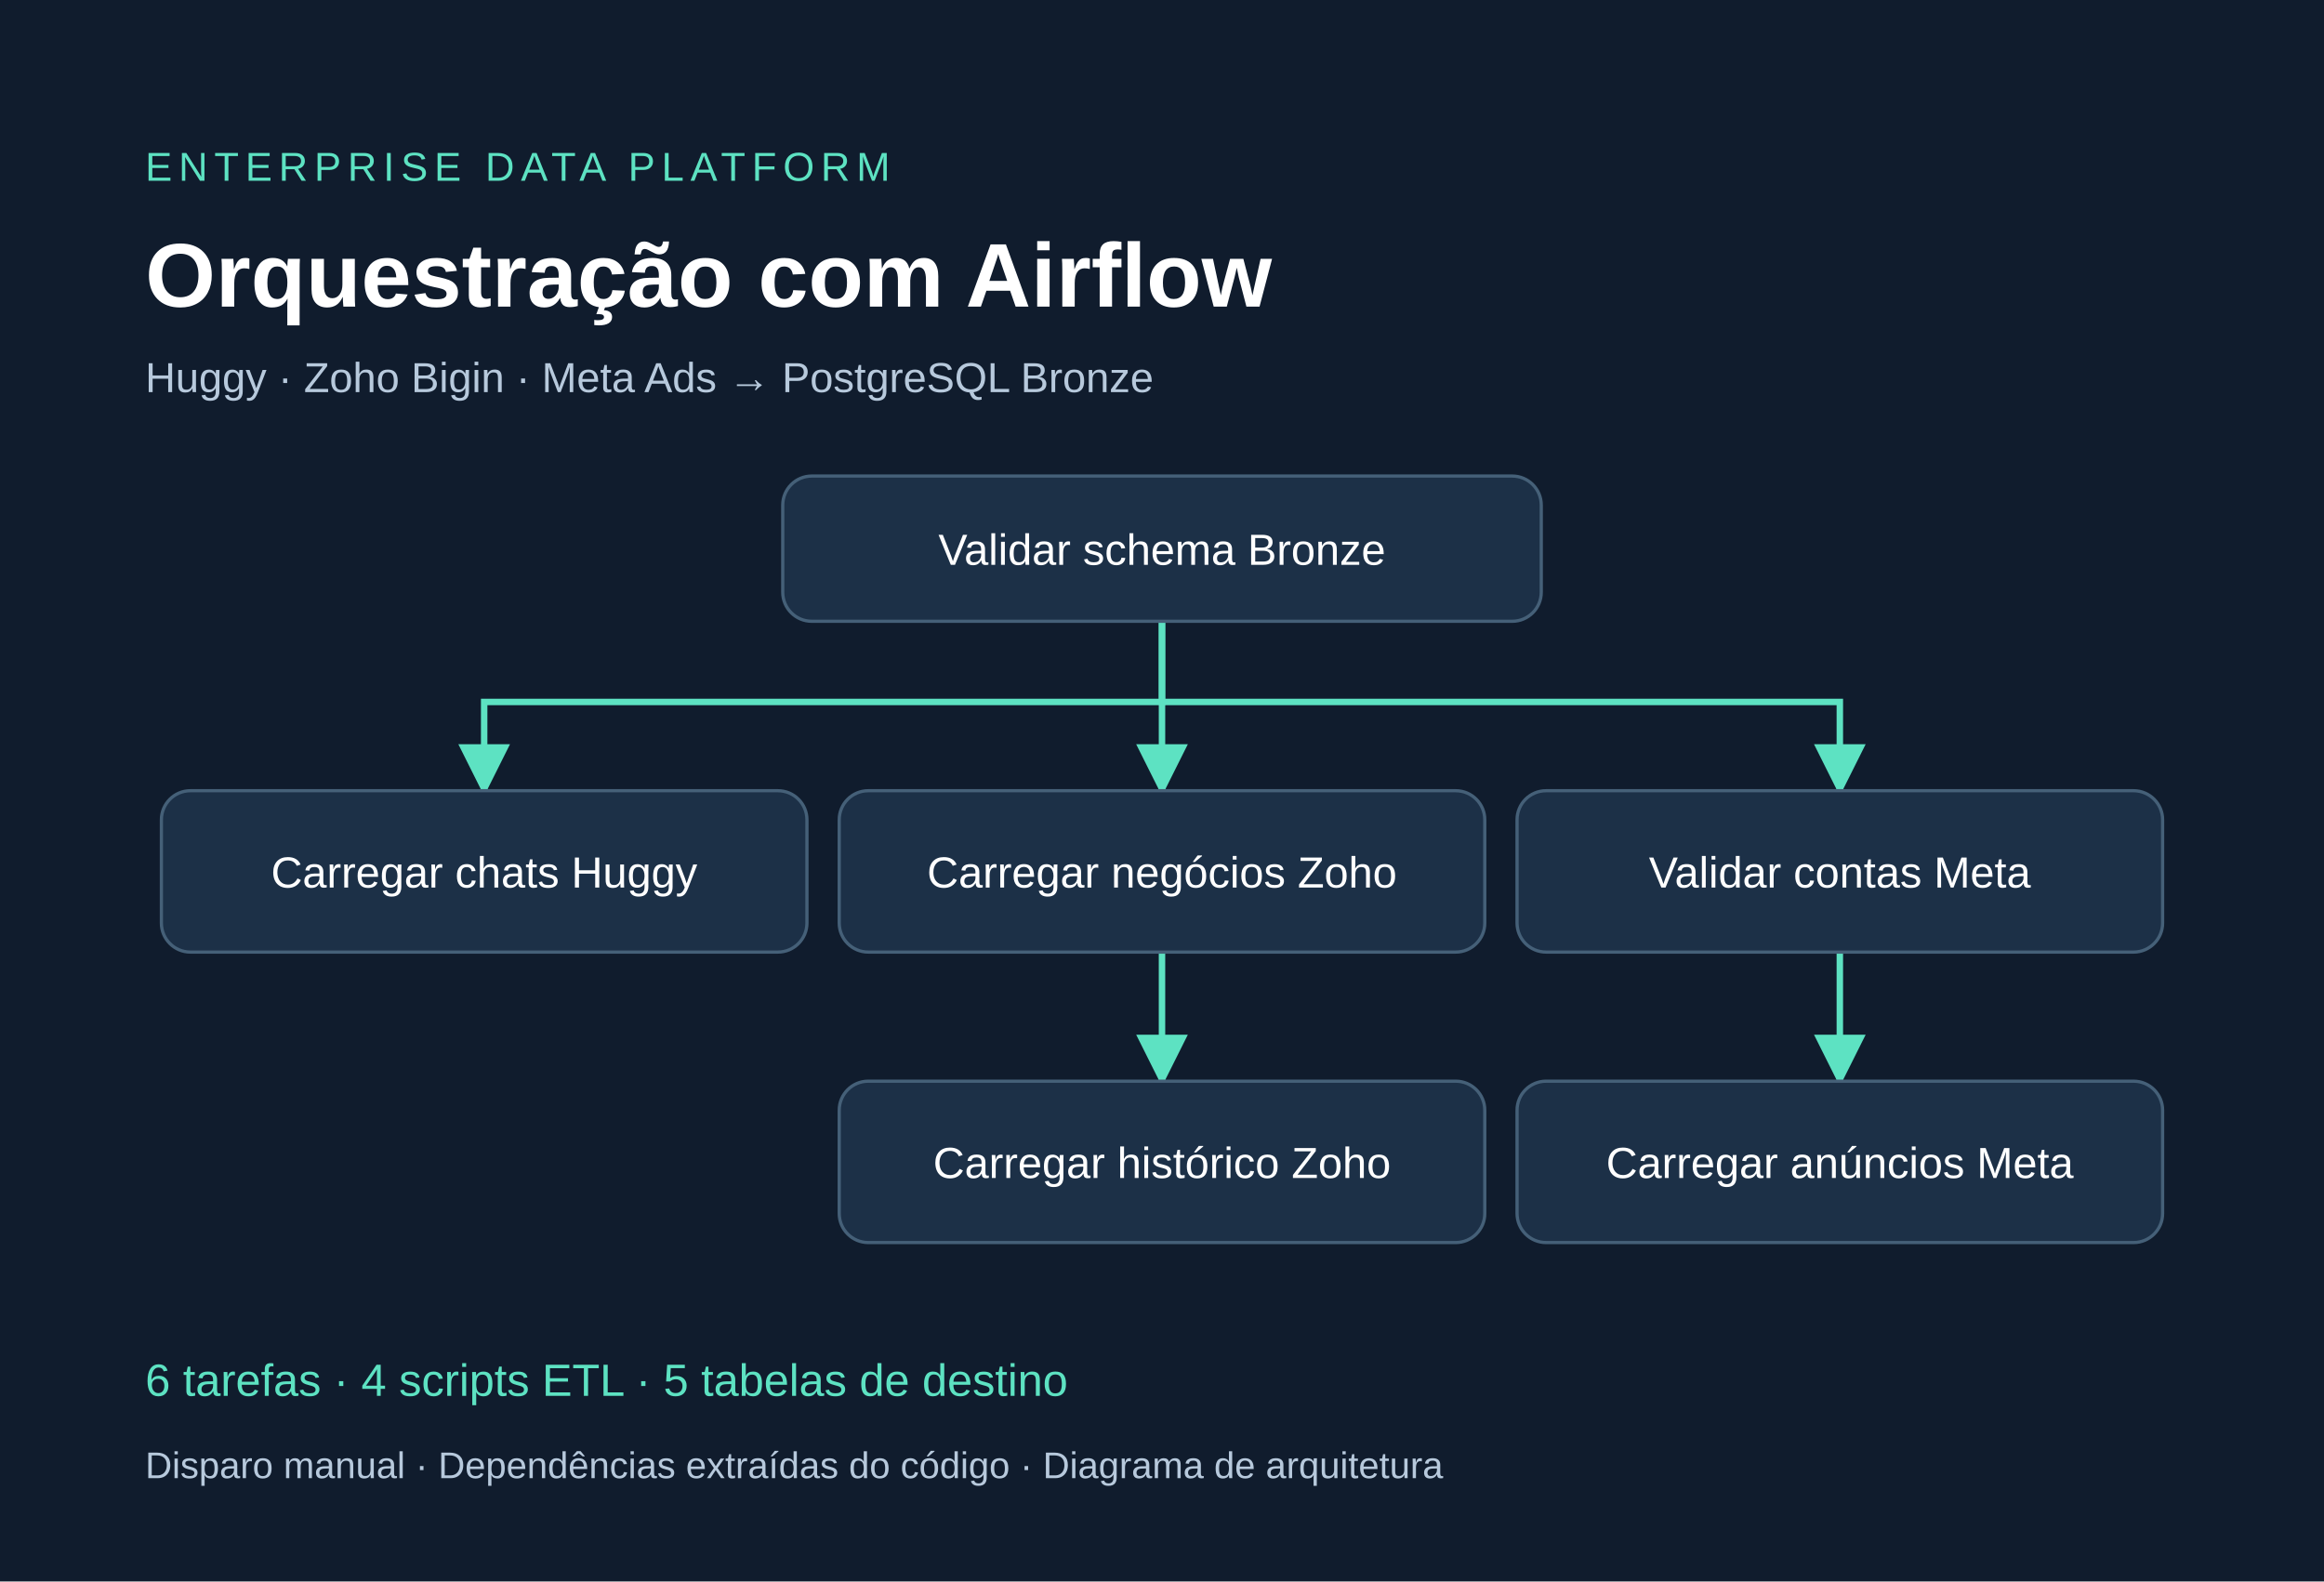
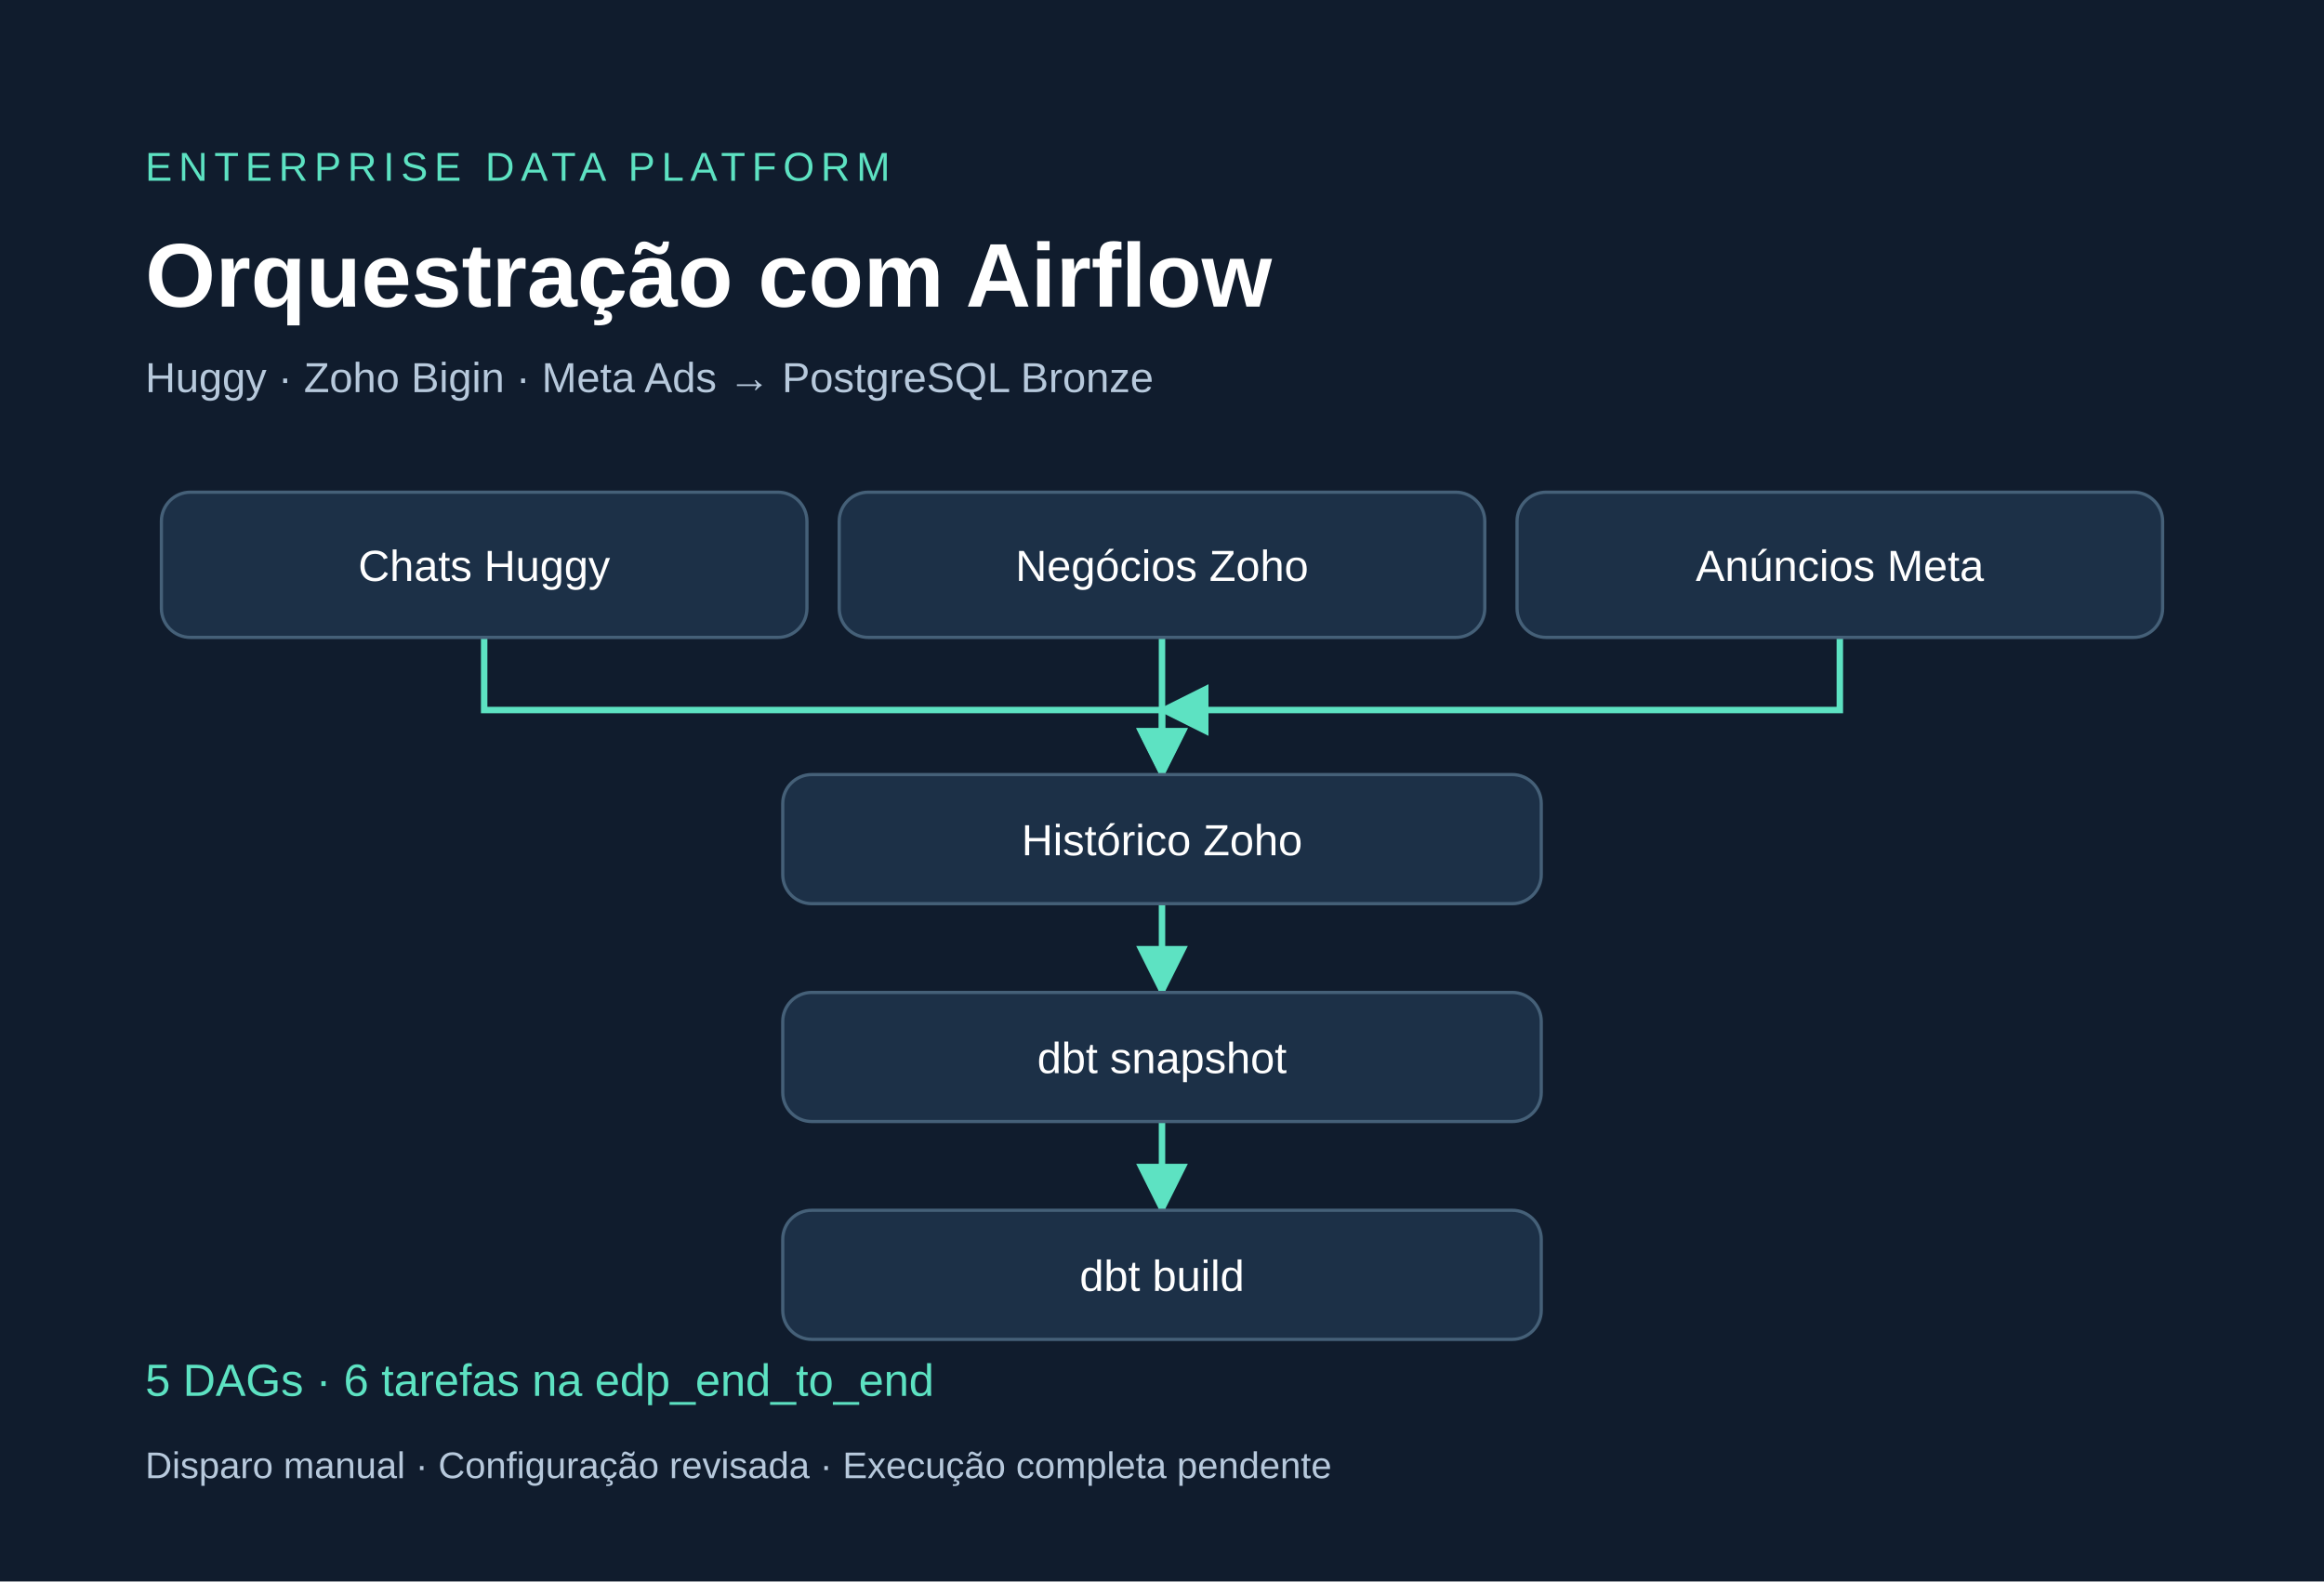
<svg xmlns="http://www.w3.org/2000/svg" viewBox="0 0 1440 980" role="img" aria-labelledby="title desc">
  <defs>
    <marker id="arrow" viewBox="0 0 10 10" refX="9" refY="5" markerWidth="8" markerHeight="8" orient="auto-start-reverse">
      <path d="M0 0L10 5L0 10" fill="#5de2c2" />
    </marker>
  </defs>
  <rect width="1440" height="980" fill="#101c2d" />
  <g font-family="Arial,sans-serif">
    <text x="90" y="112" fill="#5de2c2" font-size="25" letter-spacing="4">ENTERPRISE DATA PLATFORM</text>
    <text x="90" y="190" fill="white" font-size="56" font-weight="bold">Orquestração com Airflow</text>
    <text x="90" y="243" fill="#b7c9dc" font-size="26">Huggy · Zoho Bigin · Meta Ads → PostgreSQL Bronze</text>
    <g fill="none" stroke="#5de2c2" stroke-width="4" marker-end="url(#arrow)">
-       <path d="M720 385V435H300V490" />
-       <path d="M720 385V490" />
-       <path d="M720 435H1140V490" />
-       <path d="M720 590V670" />
-       <path d="M1140 590V670" />
+       <path d="M300 395V440H720V480" />
+       <path d="M720 395V480" />
+       <path d="M1140 395V440H720" />
+       <path d="M720 560V615" />
+       <path d="M720 695V750" />
    </g>
    <g fill="#1c3047" stroke="#456078" stroke-width="2">
-       <rect x="485" y="295" width="470" height="90" rx="18" />
-       <rect x="100" y="490" width="400" height="100" rx="18" />
-       <rect x="520" y="490" width="400" height="100" rx="18" />
-       <rect x="940" y="490" width="400" height="100" rx="18" />
-       <rect x="520" y="670" width="400" height="100" rx="18" />
-       <rect x="940" y="670" width="400" height="100" rx="18" />
+       <rect x="100" y="305" width="400" height="90" rx="18" />
+       <rect x="520" y="305" width="400" height="90" rx="18" />
+       <rect x="940" y="305" width="400" height="90" rx="18" />
+       <rect x="485" y="480" width="470" height="80" rx="18" />
+       <rect x="485" y="615" width="470" height="80" rx="18" />
+       <rect x="485" y="750" width="470" height="80" rx="18" />
    </g>
    <g fill="white" font-size="27" text-anchor="middle">
-       <text x="720" y="350">Validar schema Bronze</text>
-       <text x="300" y="550">Carregar chats Huggy</text>
-       <text x="720" y="550">Carregar negócios Zoho</text>
-       <text x="1140" y="550">Validar contas Meta</text>
-       <text x="720" y="730">Carregar histórico Zoho</text>
-       <text x="1140" y="730">Carregar anúncios Meta</text>
+       <text x="300" y="360">Chats Huggy</text>
+       <text x="720" y="360">Negócios Zoho</text>
+       <text x="1140" y="360">Anúncios Meta</text>
+       <text x="720" y="530">Histórico Zoho</text>
+       <text x="720" y="665">dbt snapshot</text>
+       <text x="720" y="800">dbt build</text>
    </g>
-     <text x="90" y="865" fill="#5de2c2" font-size="28">6 tarefas · 4 scripts ETL · 5 tabelas de destino</text>
-     <text x="90" y="916" fill="#b7c9dc" font-size="23">Disparo manual · Dependências extraídas do código · Diagrama de arquitetura</text>
+     <text x="90" y="865" fill="#5de2c2" font-size="28">5 DAGs · 6 tarefas na edp_end_to_end</text>
+     <text x="90" y="916" fill="#b7c9dc" font-size="23">Disparo manual · Configuração revisada · Execução completa pendente</text>
  </g>
</svg>
